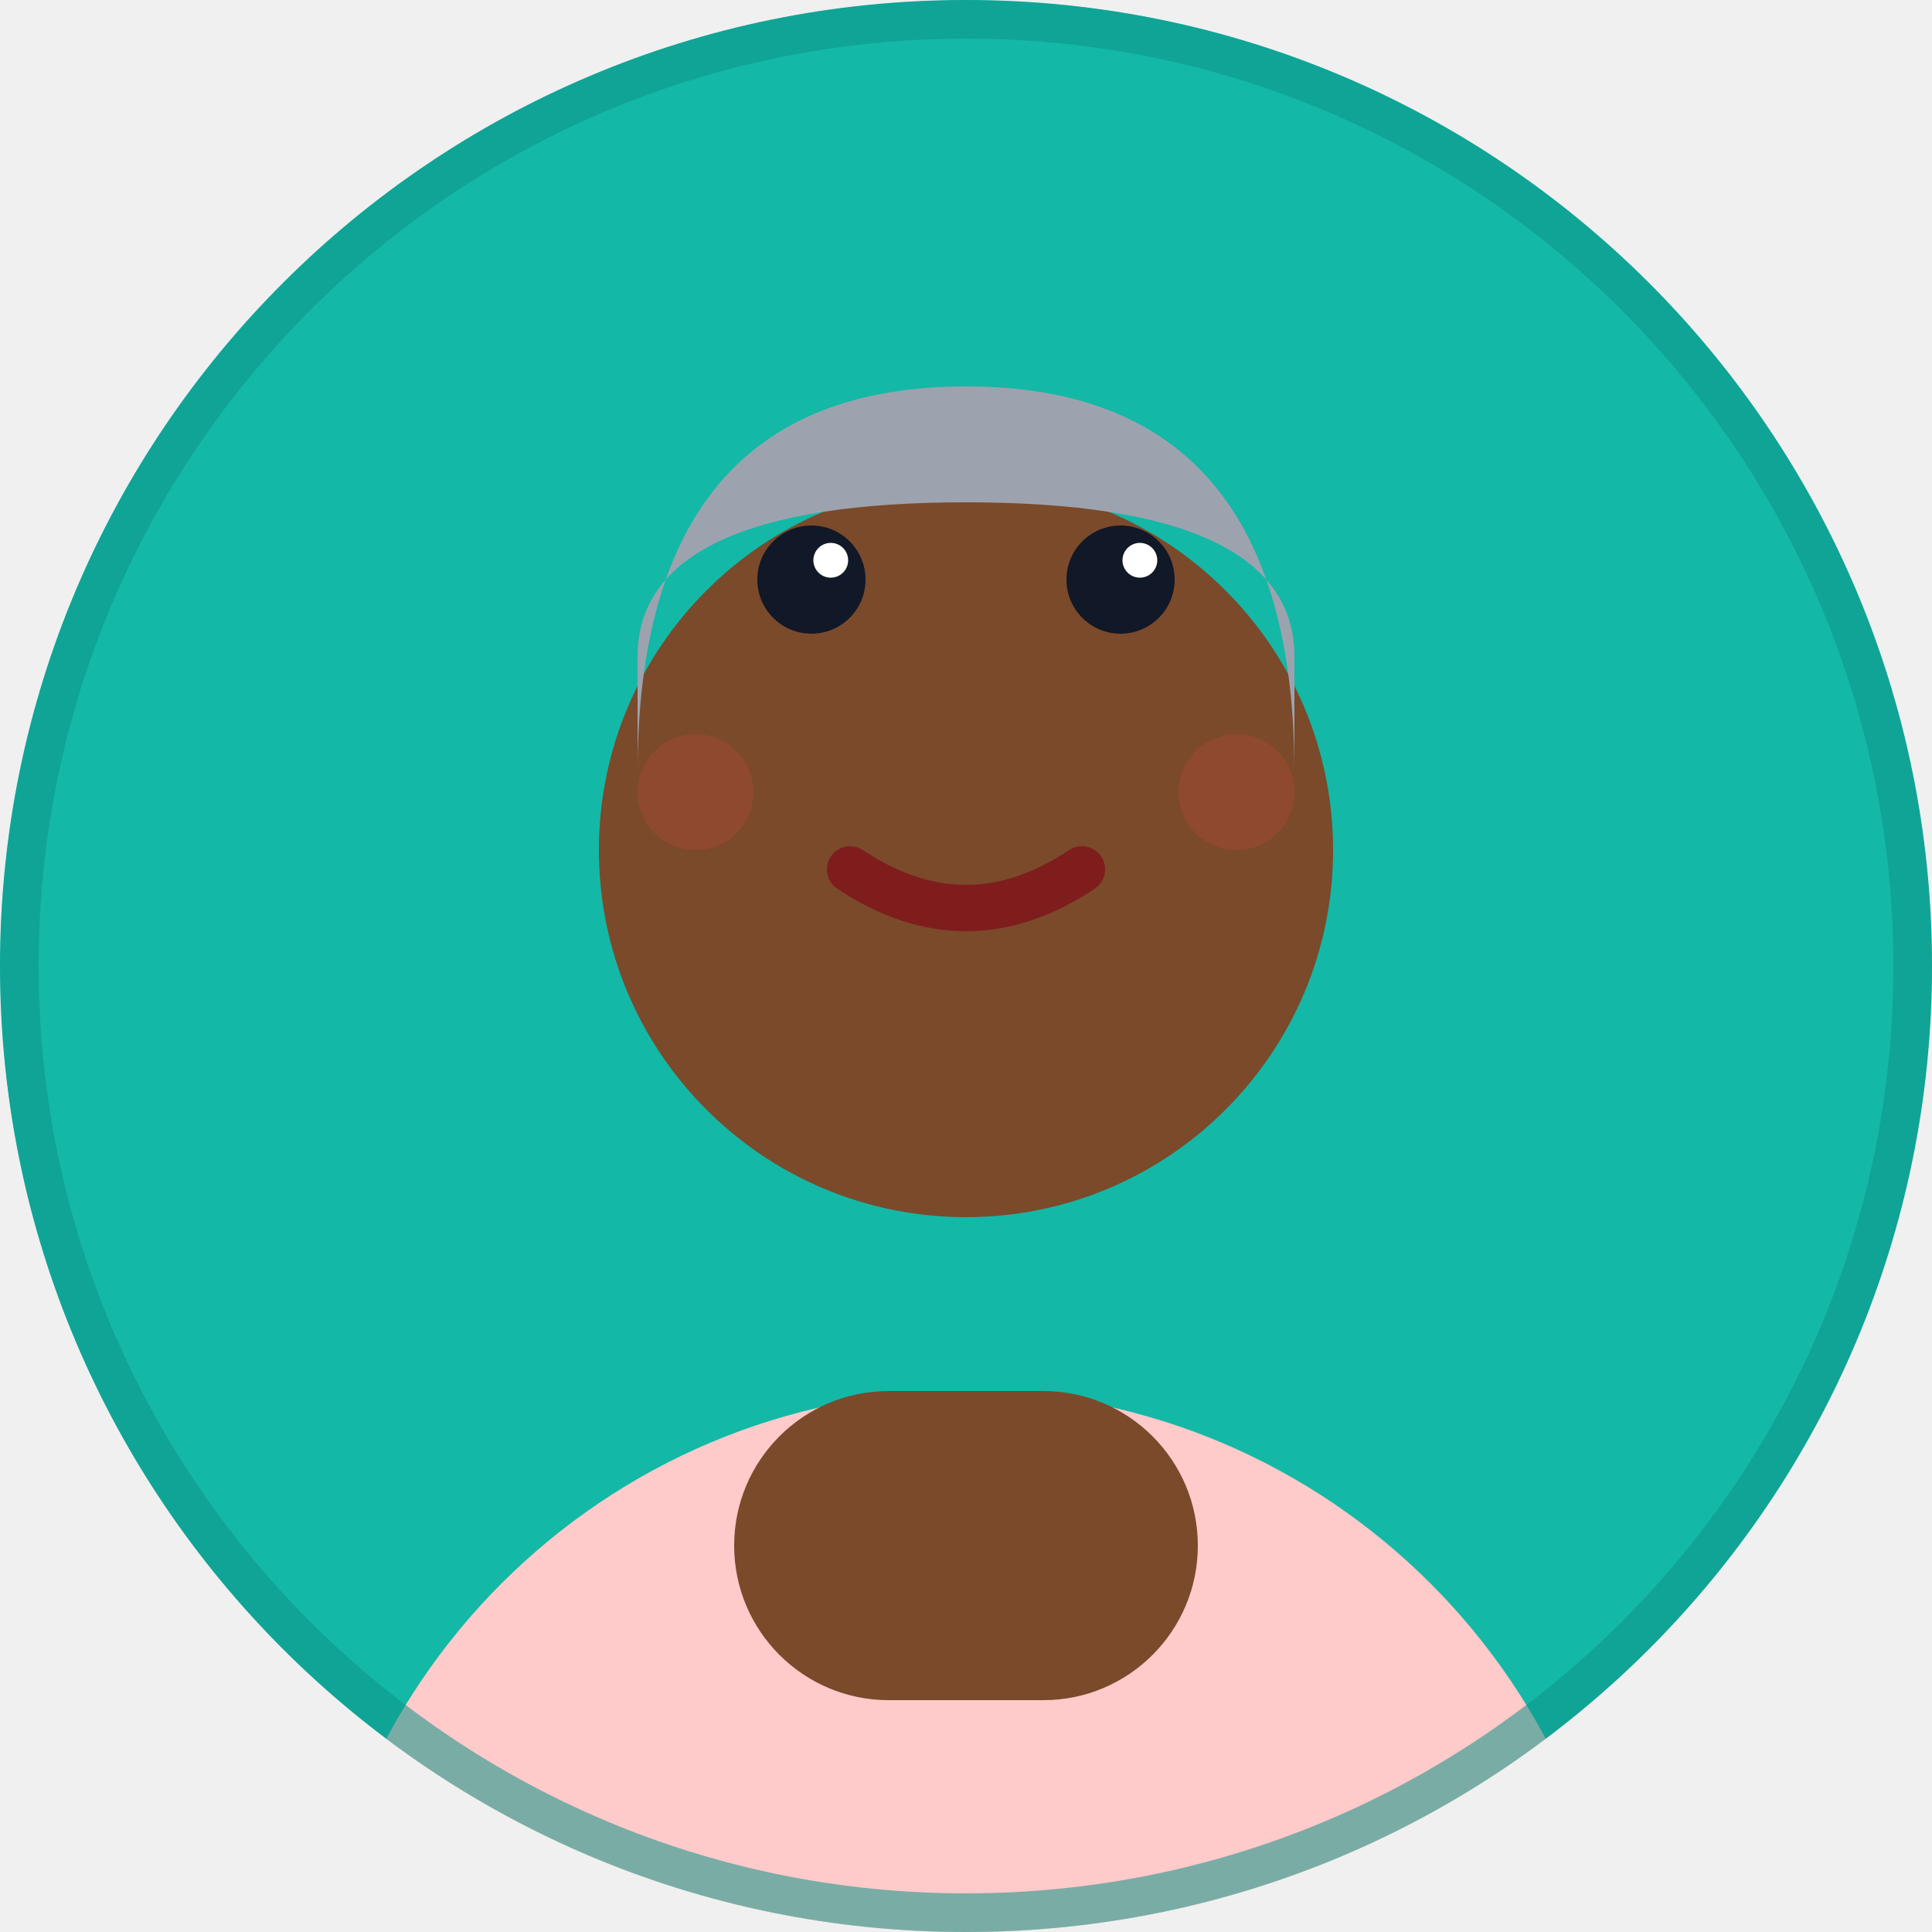
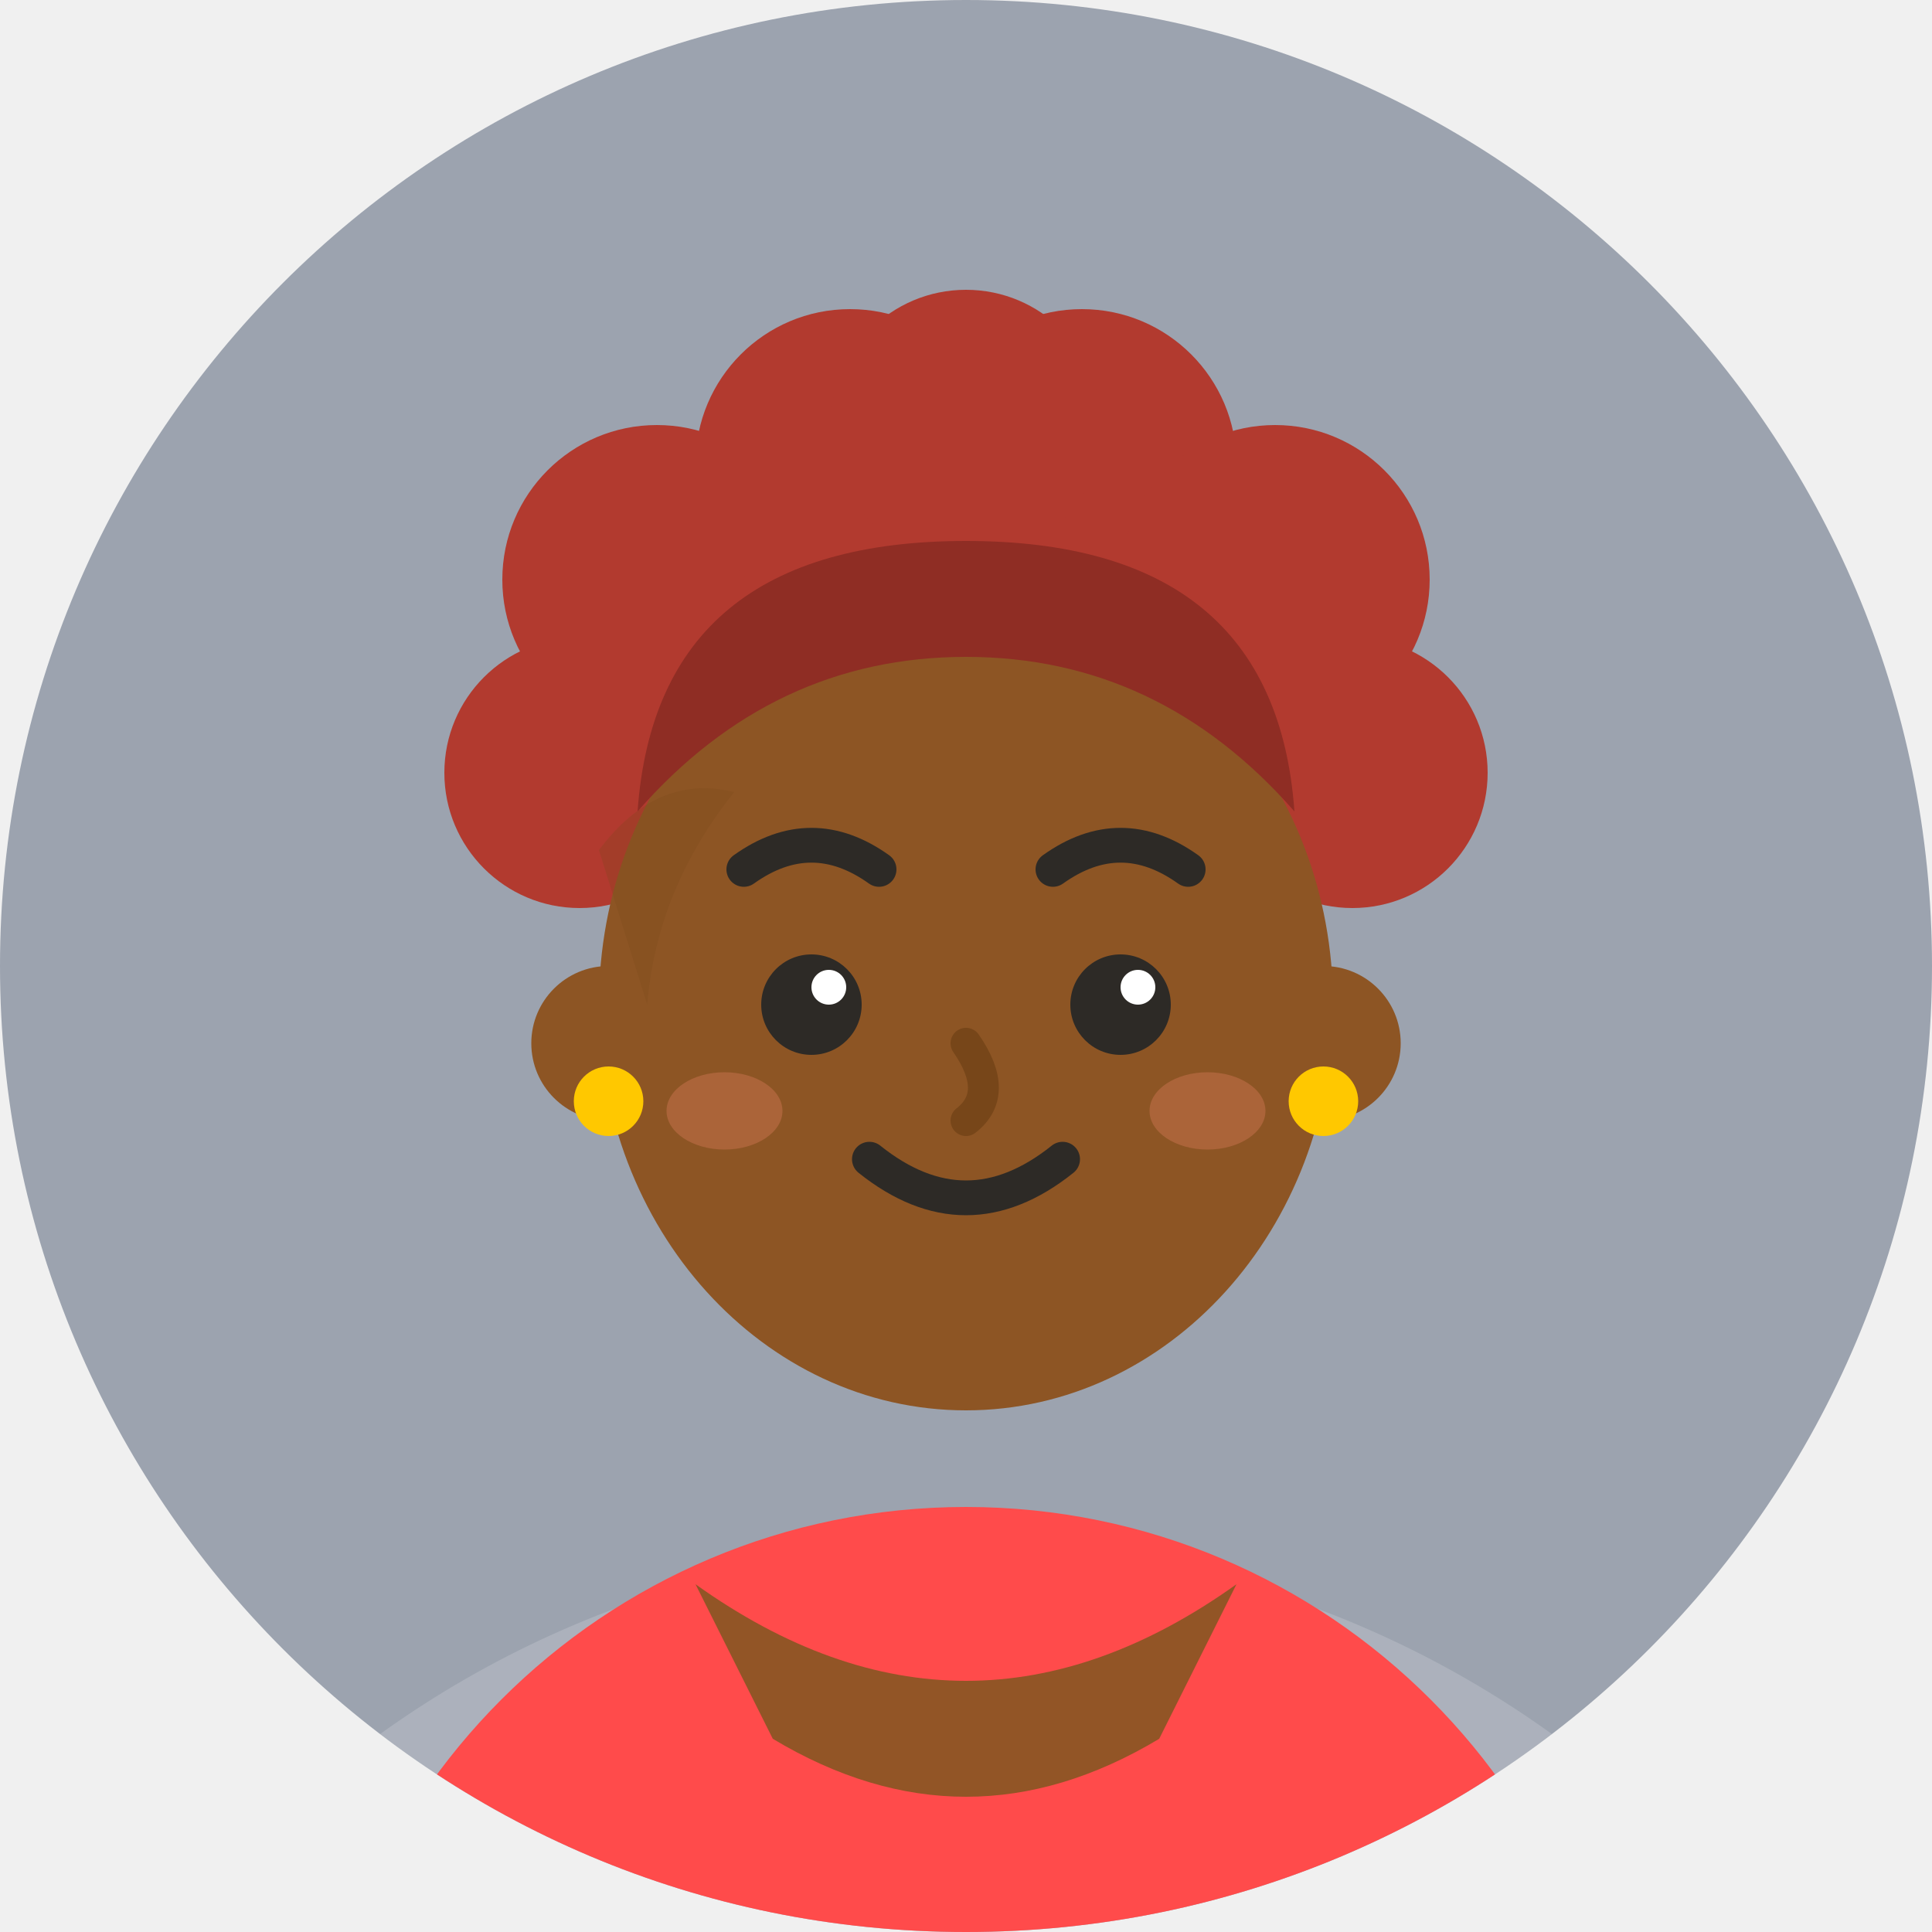
<svg xmlns="http://www.w3.org/2000/svg" viewBox="0 0 100 100" role="img" aria-label="Renance avatar 35">
  <defs>
-     <clipPath id="c35">
+     <clipPath id="c">
      <circle cx="50" cy="50" r="50" />
    </clipPath>
  </defs>
-   <g clip-path="url(#c35)">
-     <circle cx="50" cy="50" r="50" fill="#14B8A6" />
-     <circle cx="50" cy="106" r="34" fill="#FECACA" />
-     <rect x="38" y="72" width="24" height="16" rx="8" fill="#7A4A2B" />
-     <circle cx="50" cy="44" r="19" fill="#7A4A2B" />
-     <path d="M33 40 Q33 20 50 20 Q67 20 67 40 L67 34 Q67 26 50 26 Q33 26 33 34 Z" fill="#9CA3AF" />
-     <circle cx="42" cy="30" r="2.8" fill="#111827" />
-     <circle cx="58" cy="30" r="2.8" fill="#111827" />
-     <circle cx="43" cy="29" r="0.9" fill="#fff" />
-     <circle cx="59" cy="29" r="0.9" fill="#fff" />
-     <circle cx="36" cy="41" r="3" fill="#EF4444" opacity="0.18" />
-     <circle cx="64" cy="41" r="3" fill="#EF4444" opacity="0.18" />
-     <path d="M44 45 Q50 49 56 45" stroke="#7F1D1D" stroke-width="2.4" fill="none" stroke-linecap="round" />
-     <circle cx="50" cy="50" r="49" fill="none" stroke="#0D9488" stroke-width="2" opacity="0.55" />
+   <g clip-path="url(#c)">
+     <rect width="100" height="100" fill="#9CA3AF" />
+     <circle cx="50" cy="132" r="52" fill="white" opacity="0.16" />
+     <circle cx="50" cy="112" r="34" fill="#FF4B4B" />
+     <path d="M36 82 q14 10 28 0 l-4 8 q-10 6 -20 0 Z" fill="#8D5524" opacity="0.95" />
+     <circle cx="34" cy="30" r="8" fill="#B23A2F" />
+     <circle cx="44" cy="24" r="8" fill="#B23A2F" />
+     <circle cx="56" cy="24" r="8" fill="#B23A2F" />
+     <circle cx="66" cy="30" r="8" fill="#B23A2F" />
+     <circle cx="30" cy="40" r="7" fill="#B23A2F" />
+     <circle cx="70" cy="40" r="7" fill="#B23A2F" />
+     <circle cx="50" cy="22" r="7" fill="#B23A2F" />
+     <circle cx="31.5" cy="54" r="4" fill="#8D5524" />
+     <circle cx="68.5" cy="54" r="4" fill="#8D5524" />
+     <ellipse cx="50" cy="52" rx="19" ry="21" fill="#8D5524" />
+     <path d="M31 44 Q34 40 38 41 Q34 46 33.5 52 Z" fill="#774619" opacity="0.25" />
+     <ellipse cx="37.5" cy="57.5" rx="3" ry="2" fill="#F1876D" opacity="0.30" />
+     <ellipse cx="62.5" cy="57.5" rx="3" ry="2" fill="#F1876D" opacity="0.30" />
+     <circle cx="42" cy="52" r="2.6" fill="#2D2A26" />
+     <circle cx="58" cy="52" r="2.6" fill="#2D2A26" />
+     <circle cx="42.9" cy="51.1" r="0.9" fill="white" />
+     <circle cx="58.9" cy="51.1" r="0.9" fill="white" />
+     <path d="M38.5 45 q3.5 -2.5 7 0" stroke="#2D2A26" stroke-width="1.8" fill="none" stroke-linecap="round" />
+     <path d="M54.5 45 q3.5 -2.5 7 0" stroke="#2D2A26" stroke-width="1.8" fill="none" stroke-linecap="round" />
+     <path d="M50 54 q1.8 2.6 0 4" stroke="#774619" stroke-width="1.6" fill="none" stroke-linecap="round" />
+     <path d="M45 60 q5 4 10 0" stroke="#2D2A26" stroke-width="1.8" fill="none" stroke-linecap="round" />
+     <path d="M33 42 Q34 28 50 28 Q66 28 67 42 Q60 34 50 34 Q40 34 33 42 Z" fill="#8F2D24" />
+     <circle cx="31.5" cy="57" r="1.8" fill="#FFC800" />
+     <circle cx="68.5" cy="57" r="1.8" fill="#FFC800" />
  </g>
</svg>
